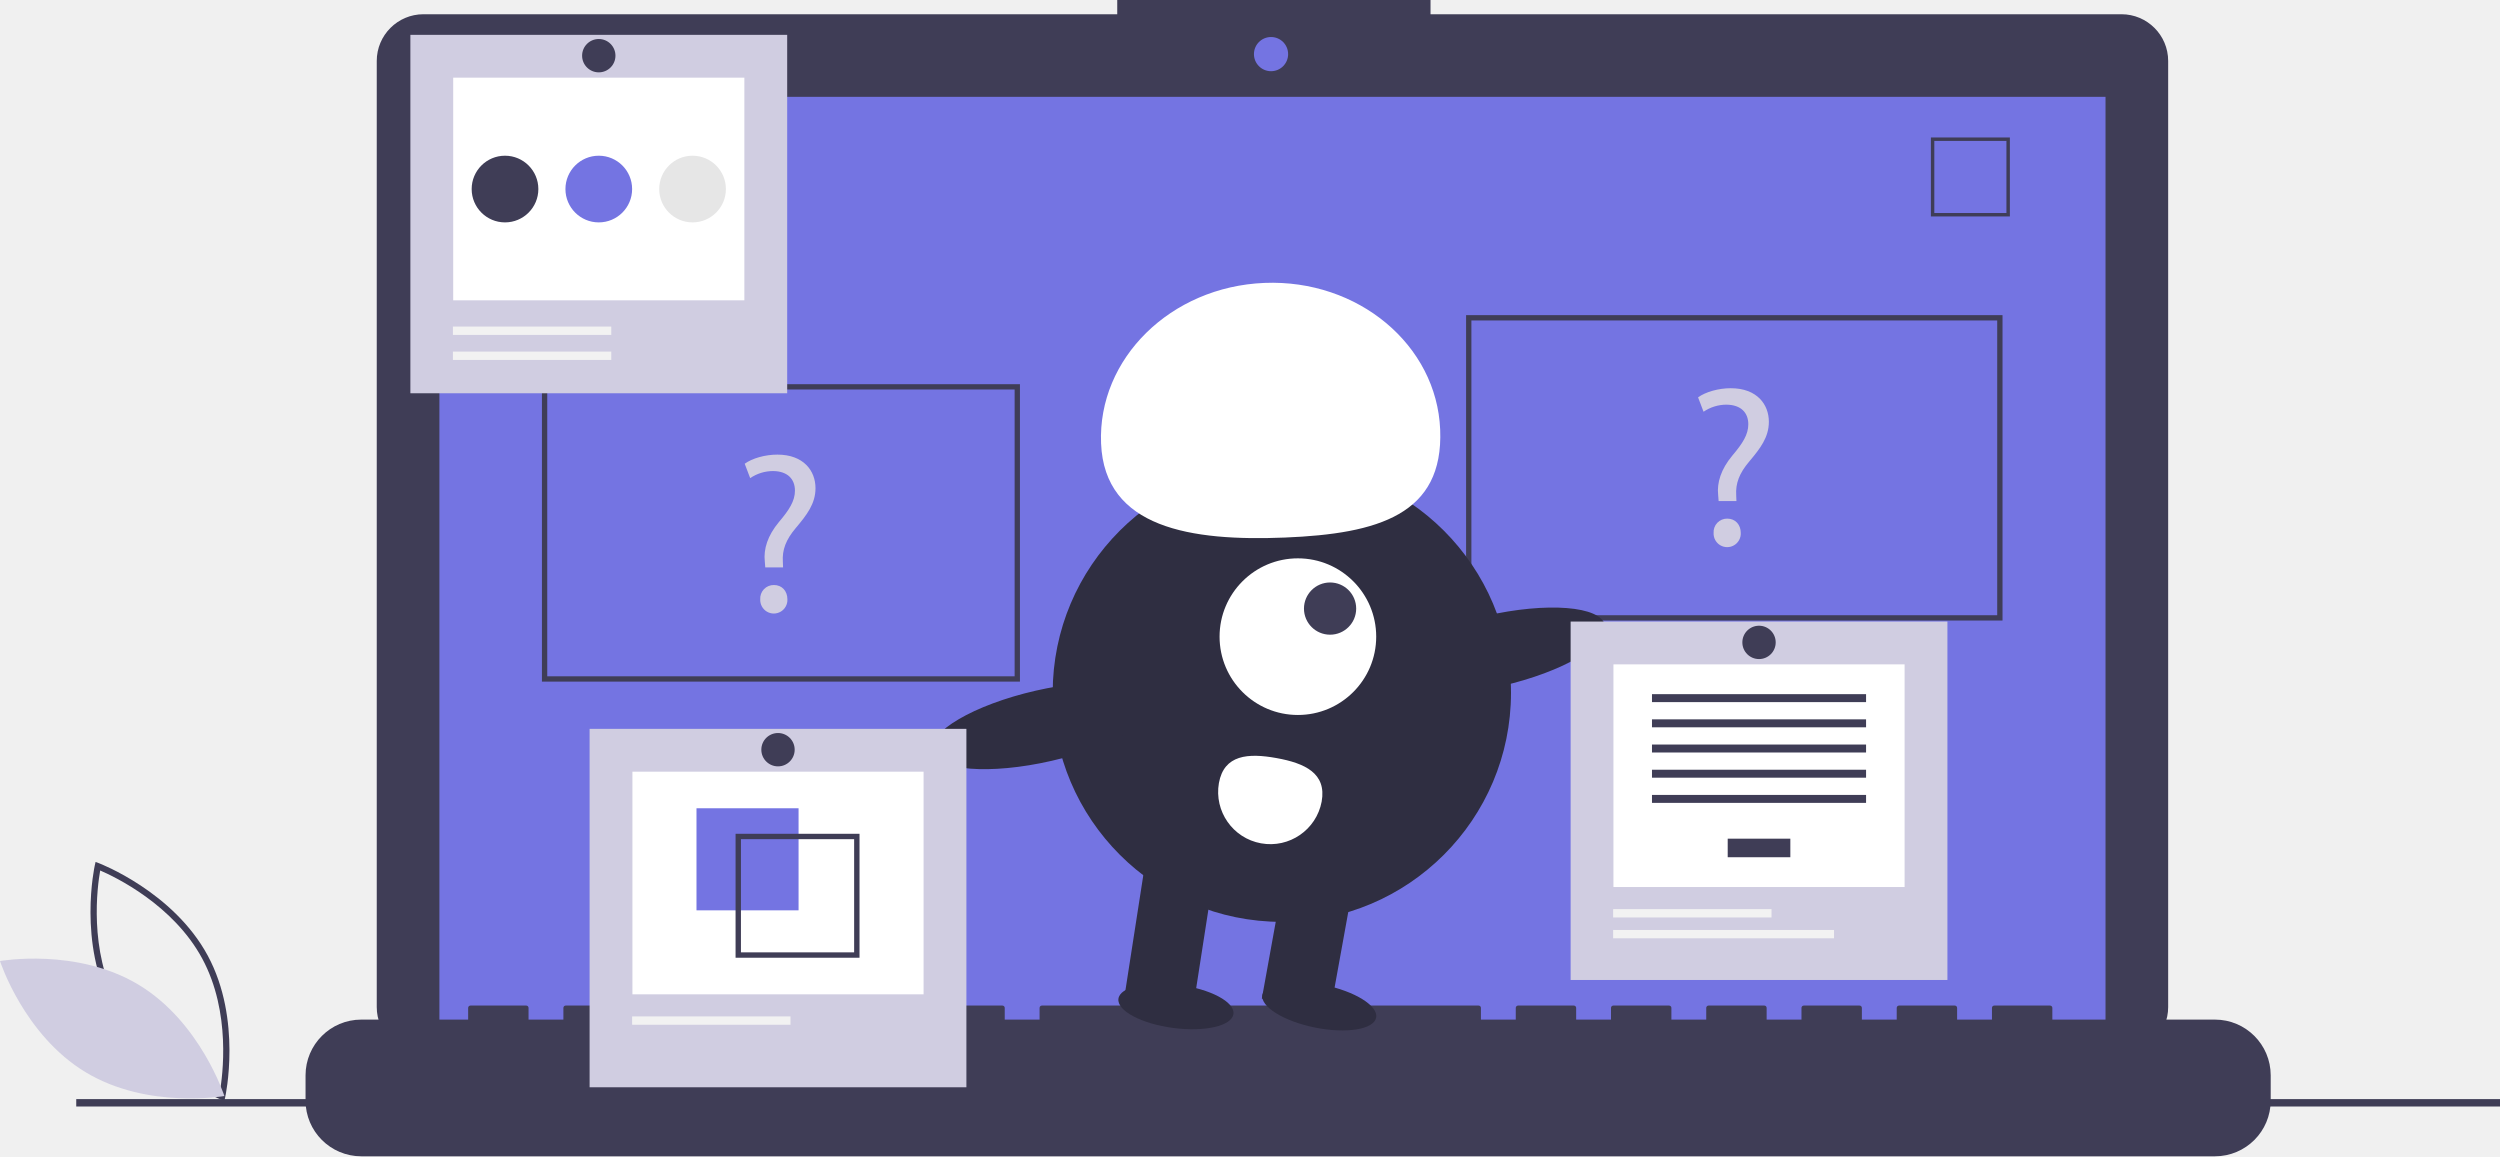
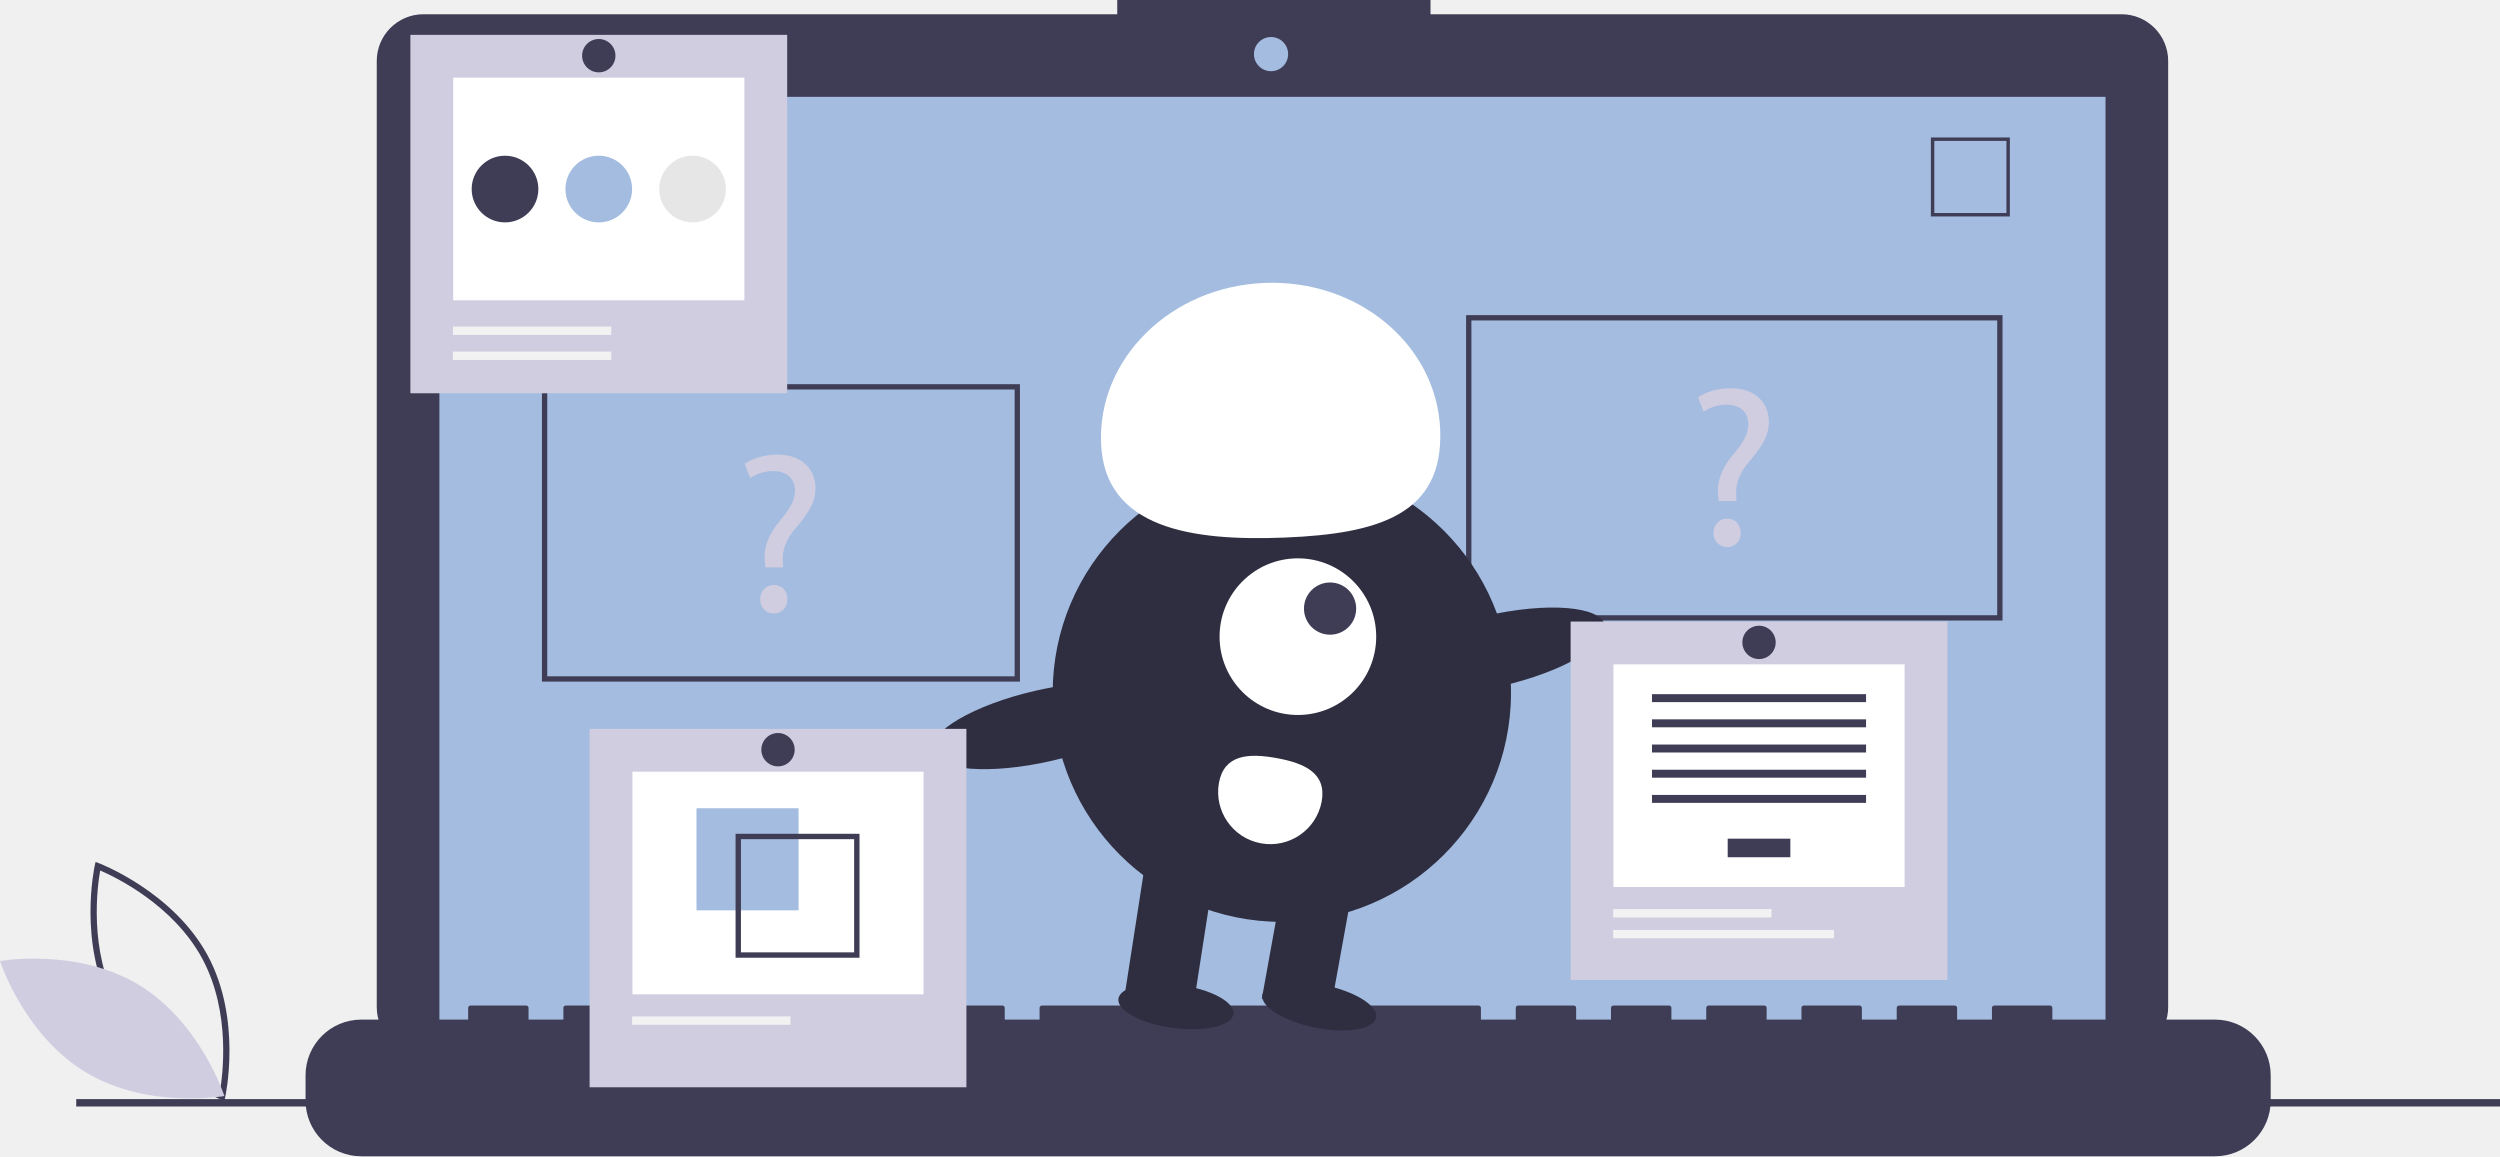
<svg xmlns="http://www.w3.org/2000/svg" id="e18ebc6e-17e0-463f-bef8-5e03a9b69a2f" data-name="Layer 1" width="941.404" height="435.42" viewBox="0 0 941.404 435.42">
  <path d="M213.791,646.813l-1.267-.475c-.278-.105-27.993-10.723-40.975-34.799-12.983-24.077-6.626-53.067-6.56-53.356l.299-1.32,1.267.475c.278.105,27.992,10.723,40.975,34.799,12.983,24.077,6.626,53.067,6.56,53.356Zm-40.163-36.395c10.976,20.357,32.877,30.791,38.426,33.174,1.055-5.947,4.364-29.997-6.603-50.334-10.965-20.335-32.874-30.786-38.426-33.174C165.97,566.035,162.662,590.082,173.628,610.418Z" transform="translate(-129.2979 -232.2899)" fill="#3f3d56" />
  <path d="M181.471,603.093c23.331,14.037,32.317,41.918,32.317,41.918s-28.842,5.123-52.173-8.914-32.317-41.918-32.317-41.918S158.14,589.057,181.471,603.093Z" transform="translate(-129.2979 -232.2899)" fill="#d0cde1" />
  <path d="M928.148,237.652H667.979v-5.362h-117.971v5.362H288.766a17.599,17.599,0,0,0-17.599,17.599V611.503a17.599,17.599,0,0,0,17.599,17.599H928.148A17.599,17.599,0,0,0,945.747,611.503V255.251A17.599,17.599,0,0,0,928.148,237.652Z" transform="translate(-129.2979 -232.2899)" fill="#3f3d56" />
-   <rect x="165.464" y="36.464" width="627.391" height="353.913" fill="#7474e2" />
-   <circle cx="478.623" cy="20.377" r="6.435" fill="#7474e2" />
+   <rect x="165.464" y="36.464" width="627.391" height="353.913" fill="#a3bce0" />
+   <circle cx="478.623" cy="20.377" r="6.435" fill="#a3bce0" />
  <path d="M886.136,313.797h-29.74V284.057h29.74Zm-28.447-1.293h27.154V285.35H857.689Z" transform="translate(-129.2979 -232.2899)" fill="#3f3d56" />
  <path d="M963.363,616.232H902.133v-4.412a.875.875,0,0,0-.875-.875H880.266a.875.875,0,0,0-.875.875v4.412H866.271v-4.412a.875.875,0,0,0-.875-.875H844.403a.875.875,0,0,0-.875.875v4.412H830.408v-4.412a.875.875,0,0,0-.875-.875H808.54a.875.875,0,0,0-.875.875v4.412H794.545v-4.412a.875.875,0,0,0-.875-.875H772.677a.875.875,0,0,0-.875.875v4.412H758.682v-4.412a.875.875,0,0,0-.875-.875h-20.993a.875.875,0,0,0-.875.875v4.412H722.819v-4.412a.875.875,0,0,0-.875-.875H700.951a.875.875,0,0,0-.875.875v4.412H686.956v-4.412a.875.875,0,0,0-.875-.875H521.637a.875.875,0,0,0-.875.875v4.412H507.642v-4.412a.875.875,0,0,0-.875-.875H485.774a.875.875,0,0,0-.875.875v4.412H471.779v-4.412a.875.875,0,0,0-.875-.875H449.911a.875.875,0,0,0-.875.875v4.412H435.916v-4.412a.875.875,0,0,0-.875-.875H414.048a.875.875,0,0,0-.875.875v4.412H400.053v-4.412a.875.875,0,0,0-.875-.875H378.185a.875.875,0,0,0-.875.875v4.412H364.19v-4.412a.875.875,0,0,0-.875-.875H342.323a.875.875,0,0,0-.875.875v4.412H328.327v-4.412a.875.875,0,0,0-.875-.875h-20.993a.875.875,0,0,0-.875.875v4.412h-40.236a20.993,20.993,0,0,0-20.993,20.993v9.492a20.993,20.993,0,0,0,20.993,20.993H963.363a20.993,20.993,0,0,0,20.993-20.993v-9.492A20.993,20.993,0,0,0,963.363,616.232Z" transform="translate(-129.2979 -232.2899)" fill="#3f3d56" />
  <rect x="28.711" y="413.883" width="912.693" height="2.785" fill="#3f3d56" />
  <path d="M883.37,465.961h-202v-115h202Zm-200-2h198v-111h-198Z" transform="translate(-129.2979 -232.2899)" fill="#3f3d56" />
  <path d="M513.37,488.961h-180v-112h180Zm-178-2h176v-108h-176Z" transform="translate(-129.2979 -232.2899)" fill="#3f3d56" />
  <path d="M417.464,445.961l-.172-2.236c-.516-4.644,1.032-9.718,5.332-14.877,3.87-4.559,6.02-7.912,6.02-11.782,0-4.386-2.752-7.31-8.17-7.396a15.28,15.28,0,0,0-8.686,2.666l-2.064-5.418c2.838-2.064,7.74-3.44,12.298-3.44,9.89,0,14.362,6.106,14.362,12.642,0,5.849-3.268,10.062-7.396,14.964-3.784,4.472-5.16,8.256-4.902,12.642l.086,2.236Zm-1.892,12.04a5.084,5.084,0,0,1,5.16-5.418c3.01,0,5.074,2.235,5.074,5.418a5.121,5.121,0,1,1-10.234,0Z" transform="translate(-129.2979 -232.2899)" fill="#d0cde1" />
  <path d="M776.464,420.961l-.172-2.236c-.516-4.644,1.032-9.718,5.332-14.877,3.87-4.559,6.02-7.912,6.02-11.782,0-4.386-2.752-7.31-8.17-7.396a15.28,15.28,0,0,0-8.686,2.666l-2.064-5.418c2.838-2.064,7.74-3.44,12.298-3.44,9.89,0,14.362,6.106,14.362,12.642,0,5.849-3.268,10.062-7.396,14.964-3.784,4.472-5.16,8.256-4.902,12.642l.086,2.236Zm-1.892,12.04a5.084,5.084,0,0,1,5.16-5.418c3.01,0,5.074,2.235,5.074,5.418a5.121,5.121,0,1,1-10.234,0Z" transform="translate(-129.2979 -232.2899)" fill="#d0cde1" />
  <circle cx="482.693" cy="260.849" r="86.292" fill="#2f2e41" />
  <polygon points="449.365 379.018 423.568 374.348 431.935 320.484 457.731 325.154 449.365 379.018" fill="#2f2e41" />
  <rect x="608.432" y="564.073" width="26.215" height="46.969" transform="translate(-14.69358 -333.6098) rotate(10.26106)" fill="#2f2e41" />
  <ellipse cx="626.082" cy="611.196" rx="8.192" ry="21.846" transform="translate(-226.2152 871.6648) rotate(-78.58697)" fill="#2f2e41" />
  <ellipse cx="572.111" cy="611.257" rx="8.192" ry="21.846" transform="translate(-238.2839 865.8482) rotate(-82.4537)" fill="#2f2e41" />
  <circle cx="488.734" cy="239.741" r="29.492" fill="#fff" />
  <circle cx="500.856" cy="229.17" r="9.831" fill="#3f3d56" />
  <path d="M543.919,399.262c-1.298-31.947,26.236-59.006,61.498-60.438s64.899,23.304,66.197,55.251-23.214,39.205-58.476,40.638S545.216,431.209,543.919,399.262Z" transform="translate(-129.2979 -232.2899)" fill="#fff" />
  <ellipse cx="691.67" cy="477.418" rx="43.146" ry="13.545" transform="translate(-218.4794 -65.68735) rotate(-12.9101)" fill="#2f2e41" />
  <ellipse cx="522.282" cy="505.587" rx="43.146" ry="13.545" transform="translate(-229.0548 -102.8204) rotate(-12.9101)" fill="#2f2e41" />
  <path d="M588.291,527.145A19.662,19.662,0,0,0,626.985,534.15c1.934-10.685-6.327-14.466-17.012-16.4S590.225,516.46,588.291,527.145Z" transform="translate(-129.2979 -232.2899)" fill="#fff" />
  <rect x="154.535" y="13.122" width="141.887" height="134.967" fill="#d0cde1" />
  <rect x="170.658" y="29.246" width="109.64" height="83.842" fill="#fff" />
  <rect x="170.55" y="122.979" width="59.637" height="3.139" fill="#f2f2f2" />
  <rect x="170.55" y="132.396" width="59.637" height="3.139" fill="#f2f2f2" />
  <circle cx="190.167" cy="71.19" r="12.555" fill="#3f3d56" />
-   <circle cx="225.478" cy="71.19" r="12.555" fill="#7474e2" />
+   <circle cx="225.478" cy="71.19" r="12.555" fill="#a3bce0" />
  <circle cx="260.789" cy="71.19" r="12.555" fill="#e6e6e6" />
  <circle cx="225.478" cy="20.969" r="6.278" fill="#3f3d56" />
  <rect x="222.022" y="274.459" width="141.887" height="134.967" fill="#d0cde1" />
  <rect x="238.146" y="290.582" width="109.64" height="83.842" fill="#fff" />
-   <rect x="262.272" y="304.361" width="38.437" height="38.437" fill="#7474e2" />
+   <rect x="262.272" y="304.361" width="38.437" height="38.437" fill="#a3bce0" />
  <path d="M406.284,546.262V592.936h46.674V546.262Zm44.649,44.649H408.308V548.287H450.933Z" transform="translate(-129.2979 -232.2899)" fill="#3f3d56" />
  <rect x="238.037" y="382.747" width="59.637" height="3.139" fill="#f2f2f2" />
  <circle cx="292.966" cy="282.306" r="6.278" fill="#3f3d56" />
  <rect x="591.437" y="234.053" width="141.887" height="134.967" fill="#d0cde1" />
  <rect x="607.56" y="250.176" width="109.64" height="83.842" fill="#fff" />
  <rect x="650.587" y="315.812" width="23.587" height="6.99" fill="#3f3d56" />
  <rect x="622.072" y="261.393" width="80.617" height="2.996" fill="#3f3d56" />
  <rect x="622.072" y="270.879" width="80.617" height="2.996" fill="#3f3d56" />
  <rect x="622.072" y="280.365" width="80.617" height="2.996" fill="#3f3d56" />
  <rect x="622.072" y="289.851" width="80.617" height="2.996" fill="#3f3d56" />
  <rect x="622.072" y="299.337" width="80.617" height="2.996" fill="#3f3d56" />
  <rect x="607.451" y="342.341" width="59.637" height="3.139" fill="#f2f2f2" />
  <rect x="607.451" y="350.187" width="83.178" height="3.139" fill="#f2f2f2" />
  <circle cx="662.38" cy="241.9" r="6.278" fill="#3f3d56" />
</svg>
